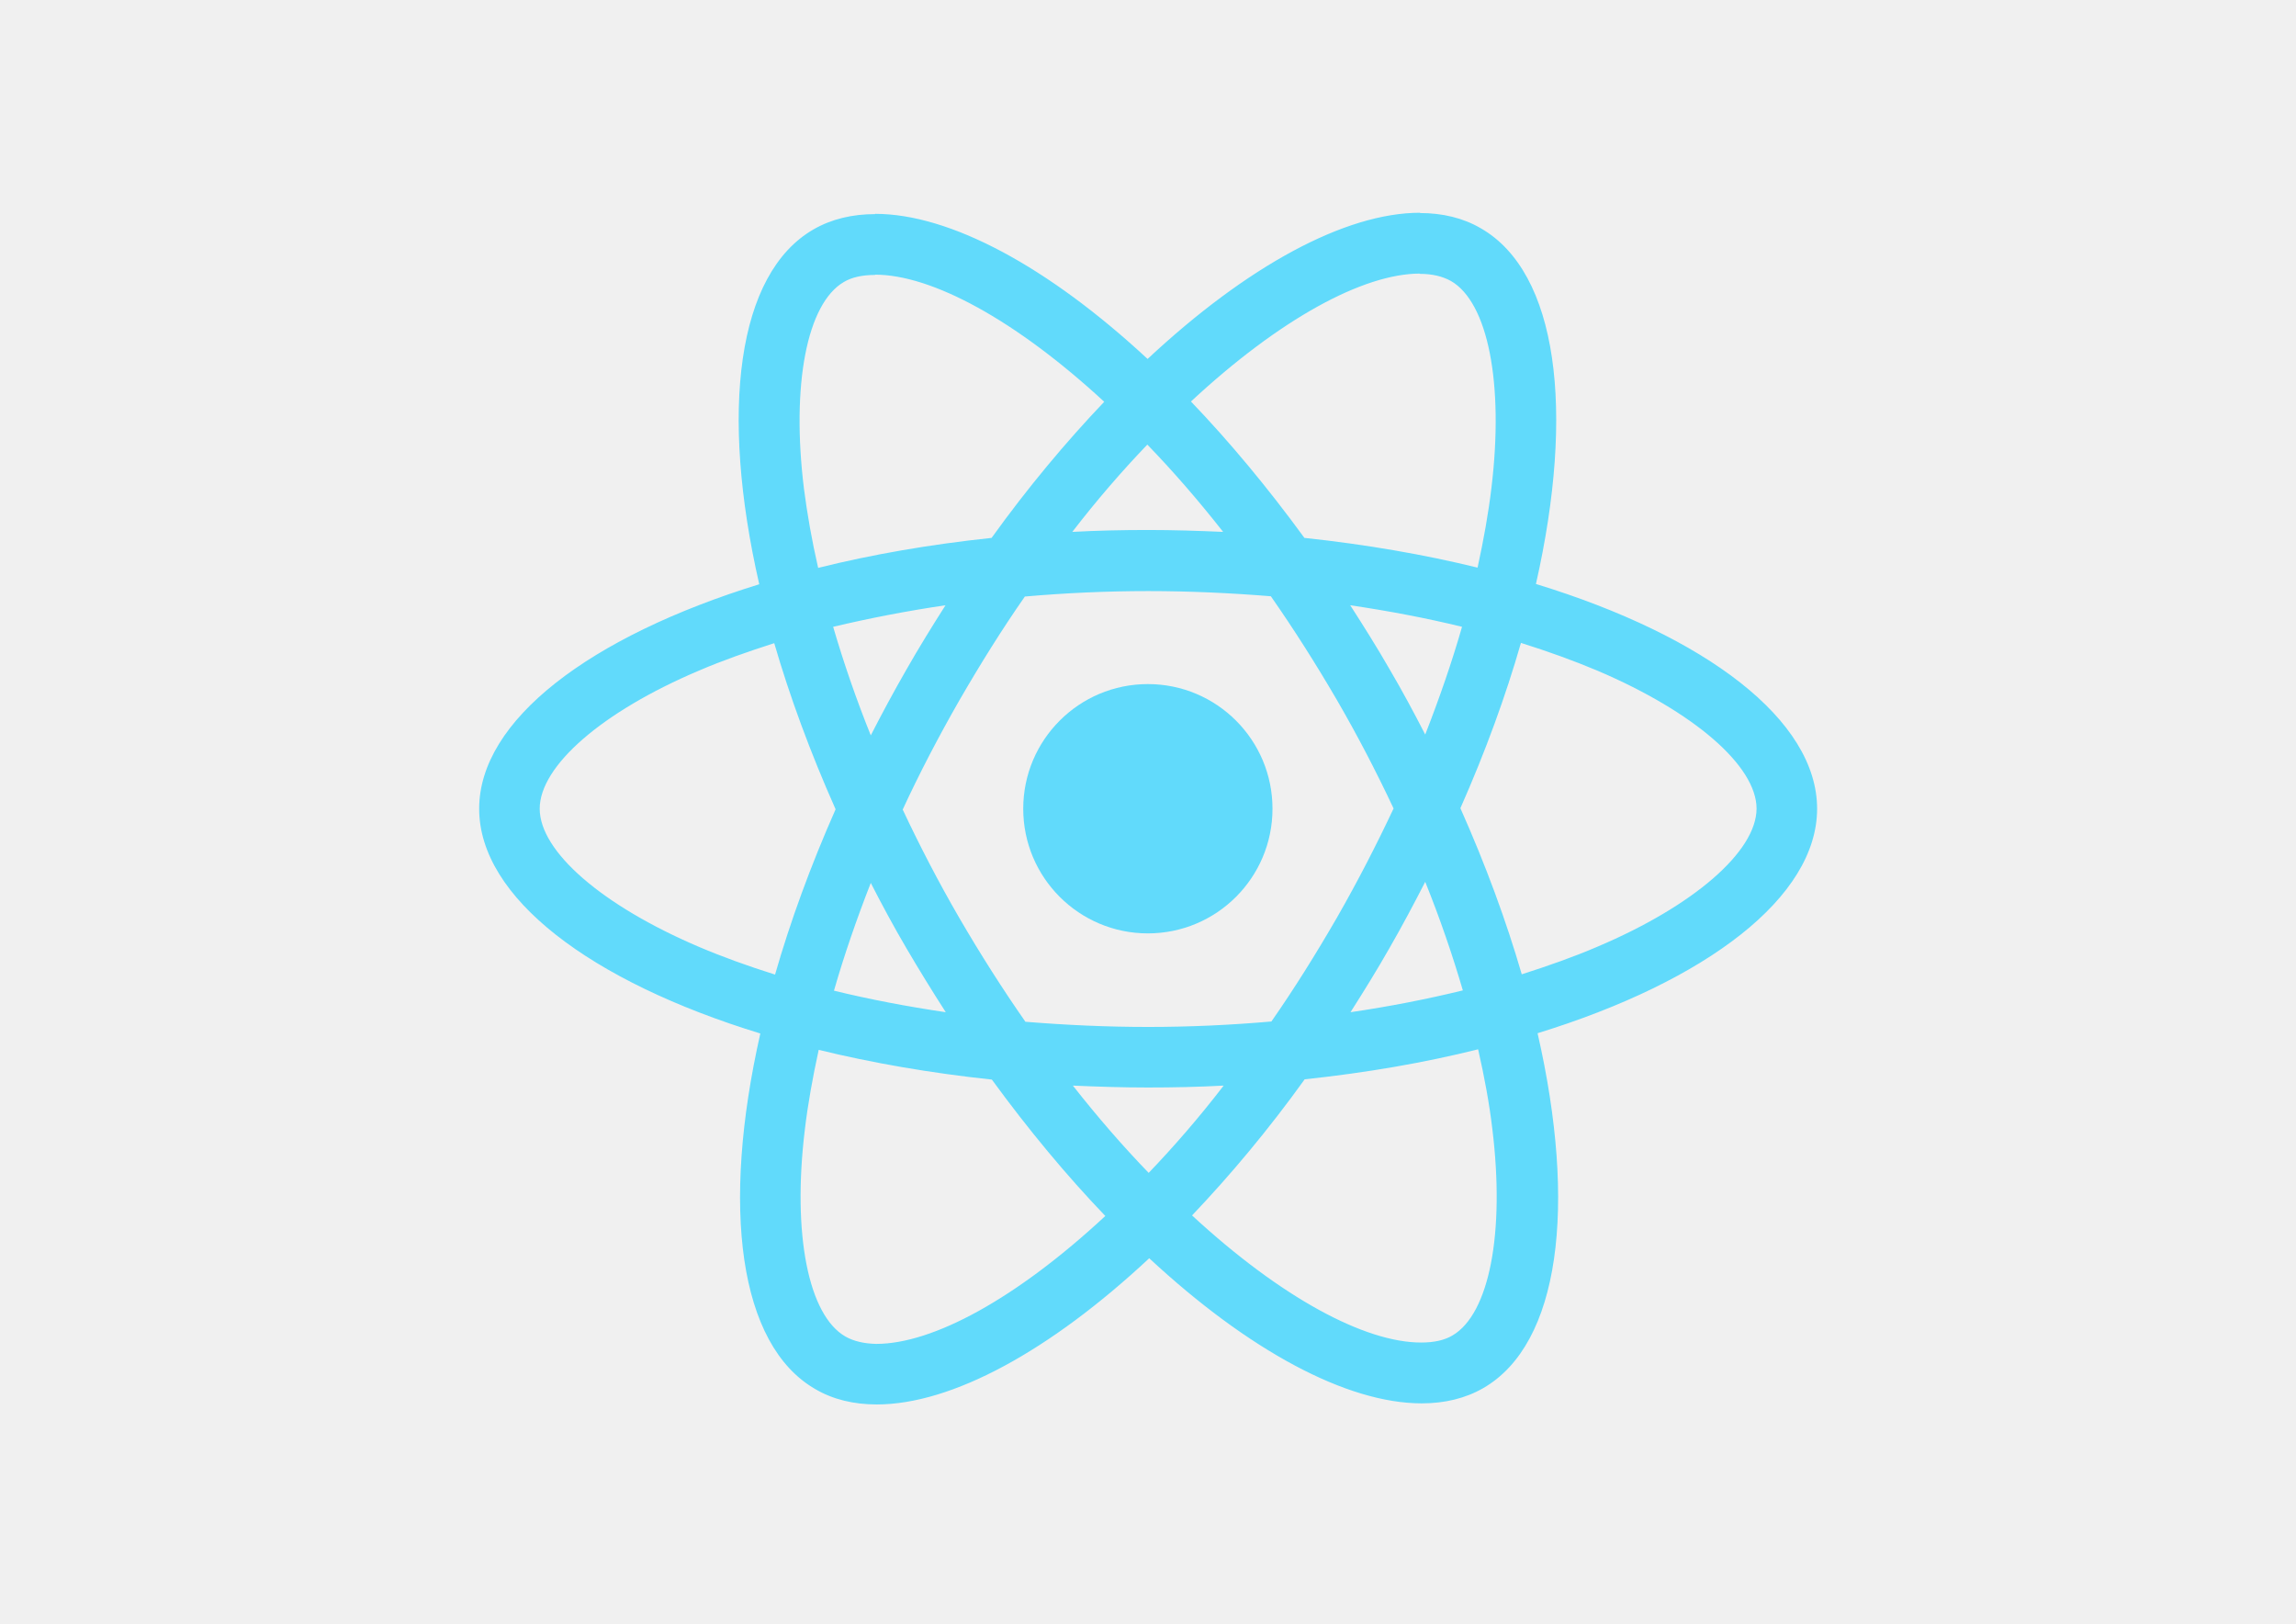
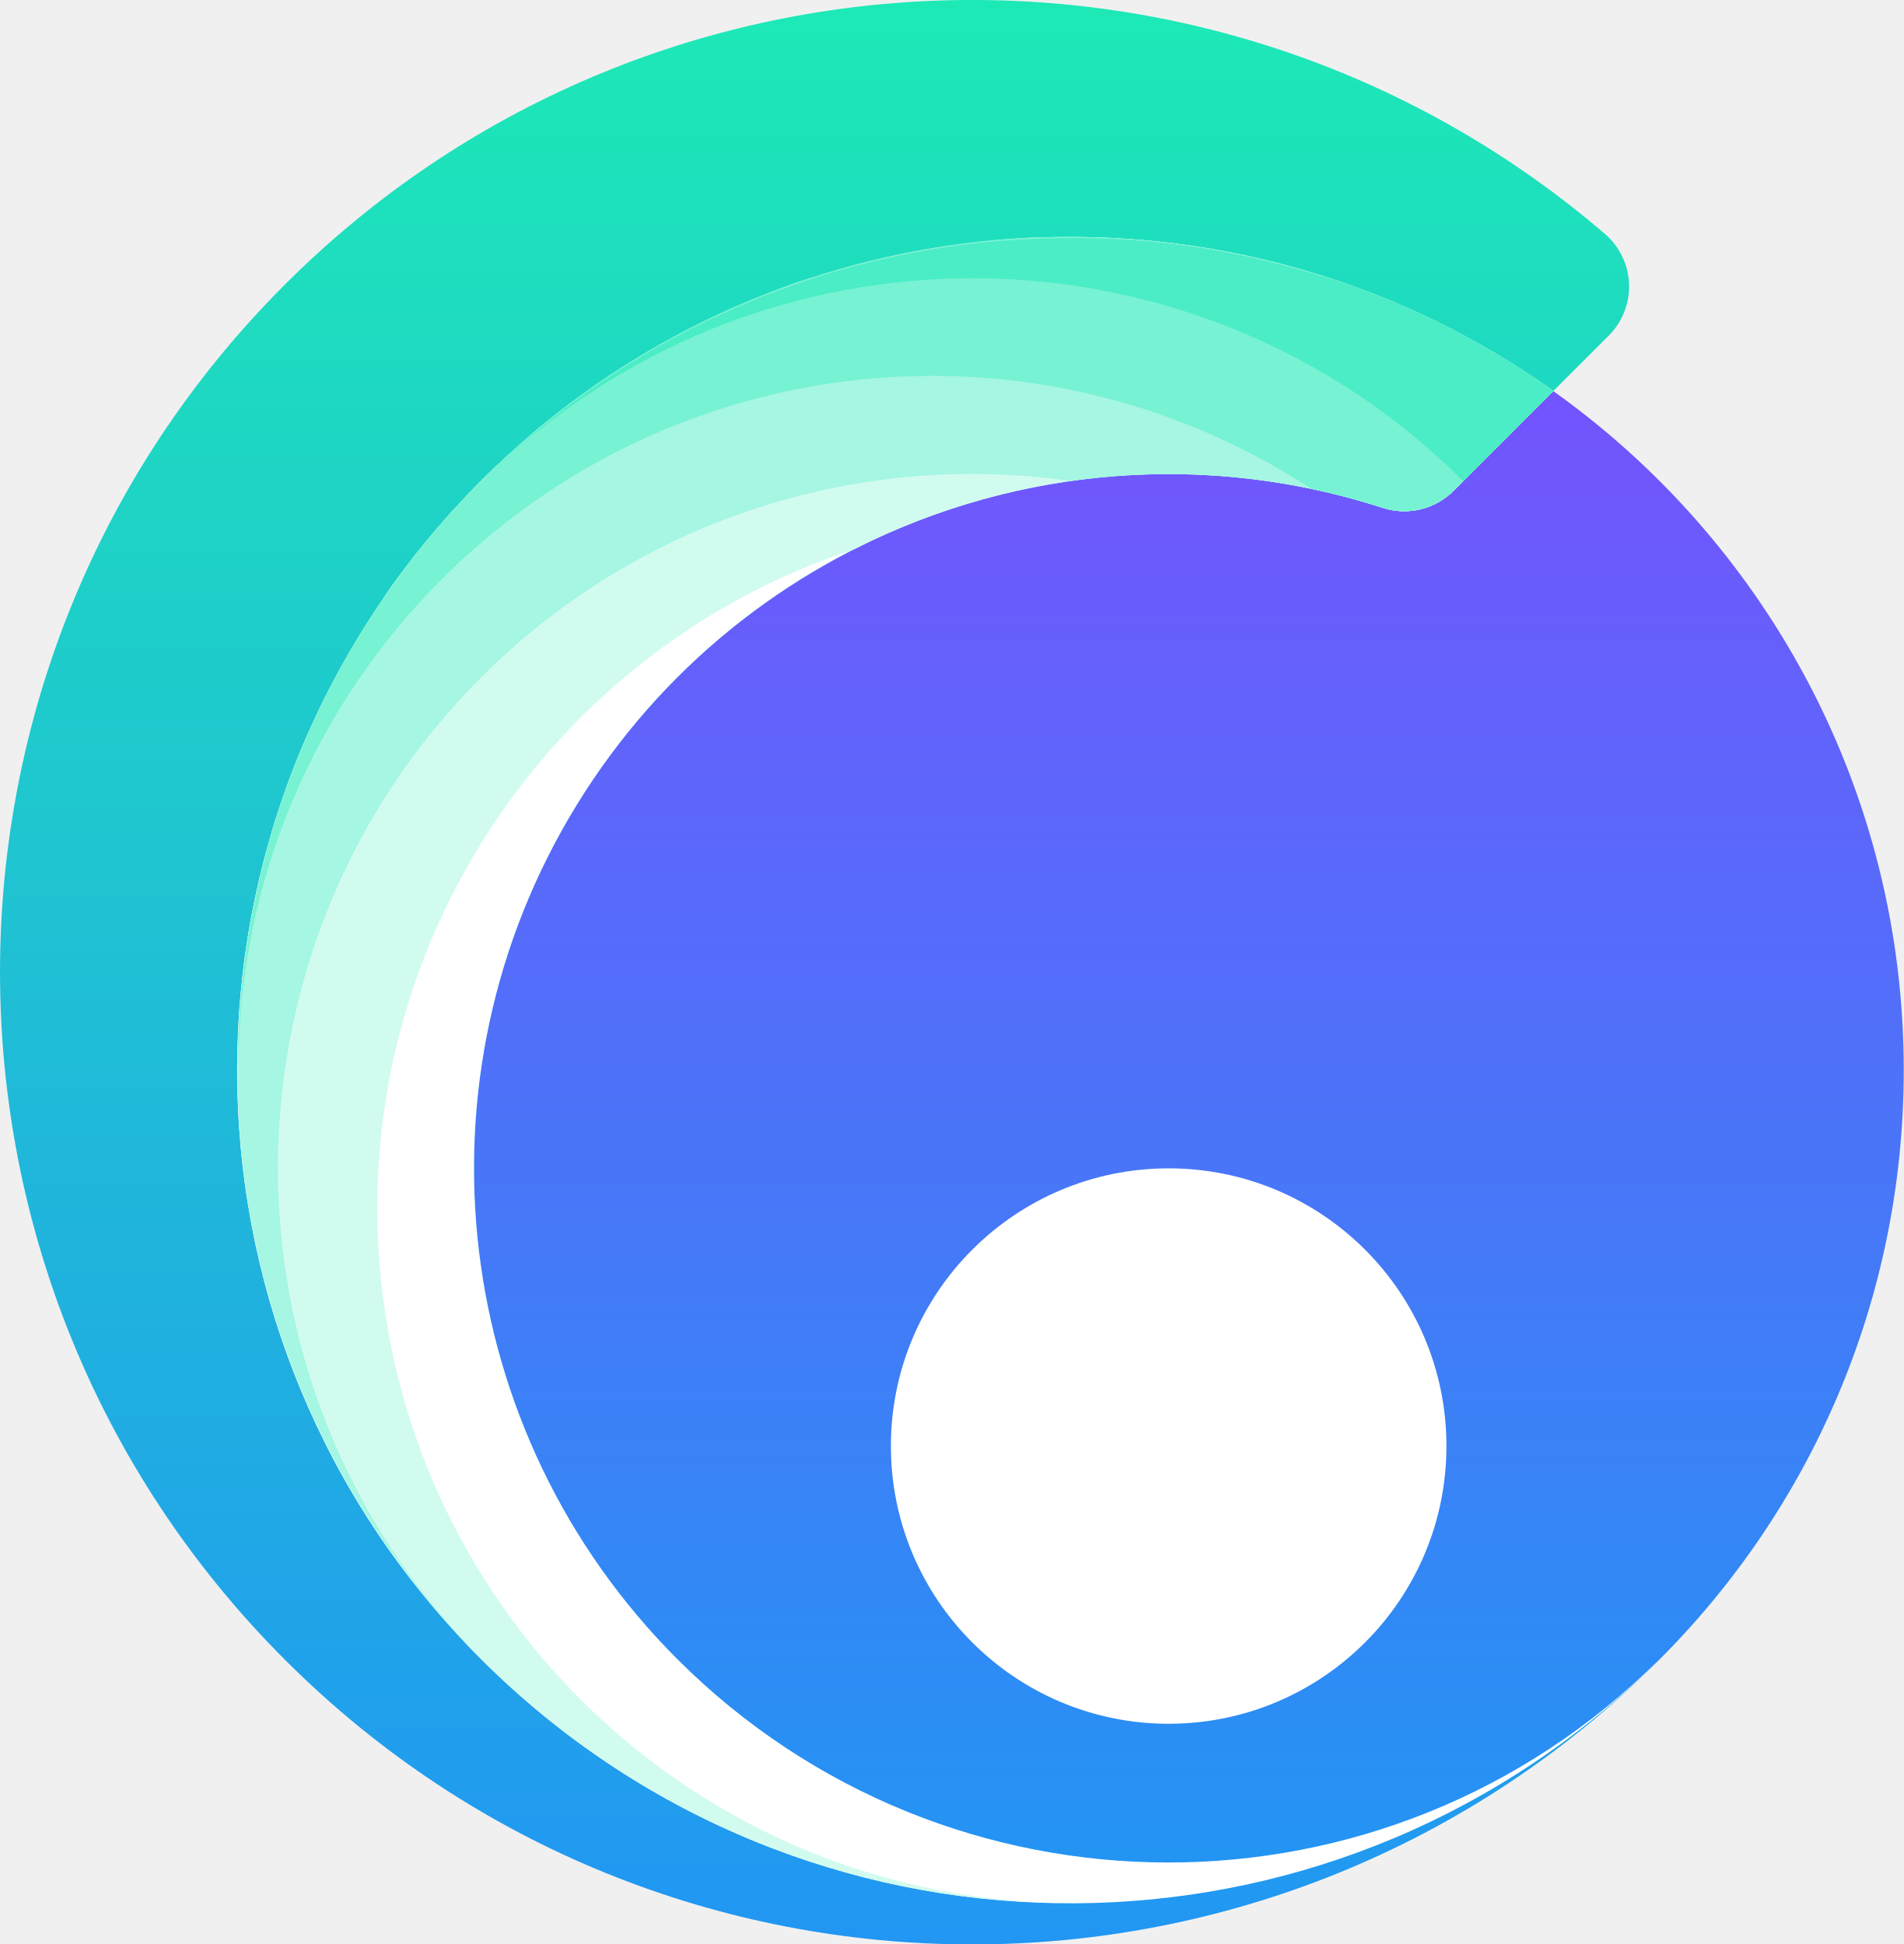
- <svg xmlns="http://www.w3.org/2000/svg" viewBox="0 0 841.9 595.3">
-   <g fill="#61DAFB">
-     <path d="M666.3 296.5c0-32.5-40.7-63.3-103.1-82.4 14.4-63.6 8-114.2-20.2-130.4-6.5-3.8-14.1-5.6-22.4-5.6v22.3c4.6 0 8.3.9 11.4 2.6 13.6 7.8 19.5 37.5 14.9 75.7-1.1 9.4-2.9 19.3-5.1 29.4-19.6-4.8-41-8.5-63.5-10.9-13.5-18.5-27.5-35.3-41.6-50 32.6-30.3 63.2-46.9 84-46.9V78c-27.5 0-63.5 19.6-99.9 53.6-36.4-33.8-72.4-53.2-99.9-53.2v22.3c20.7 0 51.4 16.5 84 46.6-14 14.7-28 31.4-41.3 49.9-22.6 2.4-44 6.1-63.6 11-2.3-10-4-19.7-5.2-29-4.7-38.2 1.1-67.9 14.6-75.8 3-1.8 6.9-2.6 11.5-2.6V78.5c-8.4 0-16 1.8-22.6 5.6-28.1 16.2-34.4 66.7-19.9 130.1-62.2 19.2-102.7 49.9-102.7 82.3 0 32.5 40.7 63.3 103.1 82.4-14.4 63.6-8 114.2 20.2 130.4 6.5 3.8 14.1 5.6 22.5 5.6 27.5 0 63.5-19.6 99.9-53.6 36.4 33.8 72.4 53.2 99.9 53.2 8.4 0 16-1.8 22.6-5.6 28.1-16.2 34.4-66.7 19.9-130.1 62-19.1 102.5-49.9 102.5-82.3zm-130.2-66.7c-3.7 12.9-8.3 26.2-13.5 39.5-4.1-8-8.4-16-13.1-24-4.6-8-9.5-15.8-14.4-23.4 14.2 2.1 27.9 4.7 41 7.9zm-45.8 106.5c-7.8 13.5-15.8 26.3-24.1 38.2-14.9 1.3-30 2-45.2 2-15.1 0-30.2-.7-45-1.9-8.3-11.9-16.4-24.6-24.2-38-7.6-13.1-14.5-26.4-20.8-39.8 6.2-13.4 13.2-26.8 20.7-39.9 7.8-13.5 15.8-26.3 24.1-38.2 14.9-1.3 30-2 45.2-2 15.1 0 30.2.7 45 1.9 8.3 11.9 16.4 24.6 24.2 38 7.6 13.1 14.5 26.4 20.8 39.8-6.3 13.4-13.2 26.8-20.7 39.9zm32.3-13c5.4 13.4 10 26.8 13.8 39.8-13.1 3.2-26.9 5.9-41.2 8 4.9-7.7 9.8-15.6 14.4-23.7 4.6-8 8.9-16.1 13-24.1zM421.2 430c-9.3-9.6-18.6-20.3-27.8-32 9 .4 18.2.7 27.5.7 9.4 0 18.7-.2 27.8-.7-9 11.7-18.3 22.4-27.5 32zm-74.4-58.9c-14.2-2.1-27.9-4.7-41-7.9 3.7-12.9 8.3-26.2 13.5-39.5 4.1 8 8.4 16 13.1 24 4.7 8 9.5 15.8 14.4 23.4zM420.7 163c9.3 9.6 18.6 20.3 27.8 32-9-.4-18.2-.7-27.5-.7-9.4 0-18.7.2-27.8.7 9-11.7 18.3-22.4 27.5-32zm-74 58.9c-4.9 7.7-9.8 15.6-14.4 23.7-4.6 8-8.9 16-13 24-5.4-13.4-10-26.8-13.8-39.8 13.1-3.1 26.9-5.8 41.2-7.9zm-90.5 125.2c-35.4-15.1-58.3-34.9-58.3-50.6 0-15.7 22.9-35.6 58.3-50.6 8.6-3.7 18-7 27.7-10.1 5.7 19.6 13.2 40 22.5 60.9-9.2 20.8-16.6 41.1-22.2 60.6-9.9-3.1-19.3-6.5-28-10.2zM310 490c-13.6-7.8-19.5-37.5-14.9-75.7 1.1-9.4 2.9-19.3 5.1-29.4 19.6 4.8 41 8.5 63.5 10.9 13.5 18.5 27.5 35.3 41.6 50-32.6 30.3-63.2 46.9-84 46.9-4.5-.1-8.3-1-11.3-2.7zm237.2-76.2c4.7 38.2-1.1 67.9-14.6 75.8-3 1.8-6.9 2.6-11.5 2.6-20.7 0-51.4-16.5-84-46.6 14-14.7 28-31.4 41.3-49.9 22.6-2.4 44-6.1 63.6-11 2.3 10.1 4.1 19.8 5.2 29.1zm38.5-66.7c-8.6 3.7-18 7-27.7 10.1-5.7-19.6-13.2-40-22.5-60.9 9.2-20.8 16.6-41.1 22.2-60.6 9.9 3.1 19.3 6.5 28.1 10.2 35.4 15.1 58.3 34.9 58.3 50.6-.1 15.7-23 35.6-58.4 50.6zM320.8 78.4z" />
-     <circle cx="420.9" cy="296.5" r="45.7" />
-     <path d="M520.5 78.1z" />
+ <svg xmlns="http://www.w3.org/2000/svg" viewBox="0 0 376.55 384.59">
+   <defs>
+     <style>.cls-1{fill:url(#무제_그라디언트_13);}.cls-2{fill:url(#무제_그라디언트_15);}.cls-3{fill:#fff;}.cls-4{fill:#d2fbf0;}.cls-5{fill:#a5f6e2;}.cls-6{fill:#77f2d3;}.cls-7{fill:#4aedc5;}</style>
+     <linearGradient id="무제_그라디언트_13" x1="211.72" y1="376.54" x2="211.72" y2="46.89" gradientUnits="userSpaceOnUse">
+       <stop offset="0" stop-color="#2196f3" />
+       <stop offset="1" stop-color="#7c4dff" />
+     </linearGradient>
+     <linearGradient id="무제_그라디언트_15" x1="164.07" y1="384.59" x2="164.07" gradientUnits="userSpaceOnUse">
+       <stop offset="0" stop-color="#2196f3" />
+       <stop offset="1" stop-color="#1de9b6" />
+     </linearGradient>
+   </defs>
+   <g id="Layer_2" data-name="Layer 2">
+     <g id="icon">
+       <circle class="cls-1" cx="211.72" cy="211.72" r="164.82" />
+       <path class="cls-2" d="M134,328.27A137.36,137.36,0,0,1,273.68,100.53a13.79,13.79,0,0,0,13.76-3.38l30.88-30.88a13.73,13.73,0,0,0-.56-19.71C242.21-18.62,128-15.37,56.32,56.32c-75.09,75.1-75.09,196.85,0,272s196.7,75.09,271.81.13A137.36,137.36,0,0,1,134,328.27Z" />
+       <path id="_0" data-name="0" class="cls-3" d="M134,328.27A137.36,137.36,0,0,1,273.68,100.53a13.79,13.79,0,0,0,13.76-3.38l19.78-19.79a164.83,164.83,0,1,0,17.88,254c1-1,2-2,3-3A137.36,137.36,0,0,1,134,328.27Z" />
+       <path id="_1" data-name="1" class="cls-4" d="M91,99.56,89.59,101c-.6.67-1.2,1.34-1.79,2L87,104c-.68.8-1.36,1.6-2,2.41-.17.2-.34.39-.5.59-.74.9-1.48,1.82-2.2,2.74L82,110c-.78,1-1.55,2-2.31,3l-.06.07a165.76,165.76,0,0,0-12.8,20l-.07.12c-.59,1.09-1.16,2.18-1.73,3.28l-.21.43q-.77,1.48-1.5,3l-.39.81c-.42.88-.83,1.76-1.23,2.65l-.57,1.26c-.33.74-.65,1.48-1,2.22-.25.59-.5,1.17-.74,1.76l-.72,1.76c-.3.75-.59,1.51-.88,2.26-.17.43-.33.86-.49,1.3-.35.91-.68,1.82-1,2.74l-.3.85c-.37,1.06-.72,2.11-1.07,3.18l-.15.45c-.38,1.18-.74,2.36-1.09,3.55l0,.13A165.29,165.29,0,0,0,48.6,188l0,.09c-.18,1.25-.34,2.5-.49,3.76,0,.13,0,.26-.05.39-.13,1.16-.26,2.32-.37,3.48,0,.26-.05.52-.07.78-.1,1-.19,2.09-.26,3.14,0,.42-.06.85-.08,1.27-.06.89-.12,1.79-.16,2.69,0,.66-.06,1.33-.08,2s-.06,1.34-.07,2c0,1.36-.05,2.71-.05,4.08h0c0,1.35,0,2.7.05,4,0,.74,0,1.48.08,2.22s0,1.18.06,1.76c0,1,.11,2,.18,3l.06.91q.12,1.79.3,3.57c0,.11,0,.22,0,.33a164.68,164.68,0,0,0,7.15,34.72l.09.26c.35,1.1.72,2.19,1.09,3.27l.24.67c.32.94.67,1.87,1,2.8l.42,1.12c.29.77.6,1.53.9,2.3l.64,1.6c.24.58.49,1.17.74,1.75s.59,1.39.9,2.09q.25.6.54,1.2c.38.86.78,1.73,1.18,2.58l.3.63c.49,1,1,2.06,1.5,3.08l0,.05a165.19,165.19,0,0,0,21.11,32l.51.61c.59.69,1.18,1.37,1.78,2.05l1,1.09c.51.58,1,1.14,1.55,1.71s.84.92,1.27,1.37L93,326c.49.51,1,1,1.48,1.51l1.38,1.39,1.46,1.42,1.5,1.44c.43.41.87.81,1.31,1.21l1.74,1.59,1,.88,2.12,1.85.51.42a164.44,164.44,0,0,0,42.06,25.84l.91.39c.65.27,1.3.52,2,.78l1.86.75,1,.37a165,165,0,0,0,40.62,9.72l.31,0c1,.11,2,.2,3,.28l1.14.11,2.4.17,1.74.11,2,.09,2.16.09,1.27,0A137.37,137.37,0,0,1,169,108.63a137.72,137.72,0,0,1,104.7-8.1,13.79,13.79,0,0,0,13.76-3.38l19.78-19.78q-2.7-1.92-5.47-3.73l-.13-.09c-.89-.58-1.78-1.14-2.68-1.71l-.38-.24c-.82-.51-1.65-1-2.48-1.5l-.64-.39c-.74-.44-1.49-.86-2.24-1.29l-1-.55c-.64-.36-1.29-.71-1.94-1.06-.44-.24-.88-.49-1.33-.72l-1.59-.83-1.74-.89-1.19-.59-2.2-1.07-.75-.35q-1.35-.63-2.7-1.23l-.26-.12a165,165,0,0,0-65.28-14.1h-3.2l-1.25,0L206.2,47l-1,0c-1,0-1.92.08-2.88.14h-.17A165.52,165.52,0,0,0,160.43,55l-.09,0-3.08,1-.62.22c-.89.32-1.78.64-2.67,1l-1.09.41-2.26.88-1.72.7-1.65.68c-1.09.47-2.17.94-3.25,1.43l-.12.05a164.59,164.59,0,0,0-40,25.6l0,0c-.93.8-1.84,1.62-2.74,2.44l-.24.21c-.84.76-1.67,1.54-2.5,2.32l-.4.37c-.94.9-1.88,1.82-2.8,2.74s-1.91,1.94-2.85,2.92C91.86,98.57,91.41,99.07,91,99.56Z" />
+       <path id="_2" data-name="2" class="cls-5" d="M95.17,134A137.13,137.13,0,0,1,211.74,95.17a137.8,137.8,0,0,1,61.94,5.36,13.79,13.79,0,0,0,13.76-3.38l19.78-19.79h0c-1-.71-2-1.41-3-2.1l0,0a163.8,163.8,0,0,0-28.74-15.57l-.05,0c-1.09-.46-2.19-.9-3.29-1.33l-.07,0a163.78,163.78,0,0,0-27.19-8l-.29-.06c-1-.22-2.1-.42-3.15-.61l-.45-.08-3.1-.53-.48-.07c-1-.16-2.09-.32-3.13-.46l-.34,0A165.94,165.94,0,0,0,216.51,47h-.08l-3-.06h-3.49l-.95,0-2.65.06-1.06,0c-.86,0-1.73.07-2.59.12l-1.09.06c-.86.06-1.73.11-2.59.18l-1,.09-2.67.24-.76.08q-4.74.5-9.45,1.26l-.51.08c-.81.13-1.63.28-2.44.43l-1.27.23-2.23.44-1.46.3L175,51l-1.55.36-2.06.5-1.61.41-2,.54-1.65.47-2,.57-1.68.52-1.92.6-1.77.6L157,56.2c-1.14.4-2.28.82-3.41,1.24l-1.59.62-2,.77-1.65.68-1.88.79-1.65.73-1.86.84-1.63.76-1.86.89-1.6.79c-.63.31-1.25.63-1.87,1l-1.56.81-1.91,1-1.47.81c-.69.38-1.36.78-2,1.17l-1.32.76-2.52,1.54-.79.48c-1.1.68-2.18,1.38-3.26,2.09l-1,.7c-.74.5-1.47,1-2.2,1.5-.43.29-.84.59-1.26.89-.65.46-1.31.92-2,1.4l-1.32,1-1.85,1.4-1.33,1-1.81,1.44-1.31,1.06-1.8,1.51c-.42.36-.84.71-1.26,1.08l-1.83,1.61c-.39.35-.79.69-1.17,1-.67.6-1.33,1.22-2,1.84l-1,.9c-1,.93-1.94,1.87-2.9,2.83l-.08.08c-1,1-1.92,2-2.86,2.94-.34.35-.66.71-1,1.06-.63.67-1.26,1.34-1.88,2-.38.42-.74.85-1.12,1.27-.55.62-1.1,1.23-1.64,1.86l-1.16,1.38-1.51,1.8c-.39.48-.77,1-1.16,1.46s-1,1.18-1.41,1.78-.76,1-1.14,1.5-.9,1.18-1.34,1.78-.75,1-1.12,1.55-.86,1.18-1.27,1.78L75.41,119c-.4.6-.81,1.19-1.21,1.78s-.7,1.09-1,1.63-.78,1.19-1.15,1.79-.68,1.11-1,1.66-.74,1.2-1.09,1.8-.66,1.12-1,1.69-.7,1.2-1,1.81-.63,1.14-.94,1.71l-1,1.83-.9,1.74c-.31.61-.63,1.22-.93,1.83l-.86,1.77c-.29.61-.59,1.22-.88,1.84s-.54,1.19-.81,1.78-.57,1.24-.84,1.86-.51,1.2-.77,1.81-.53,1.24-.78,1.86-.49,1.22-.73,1.83-.49,1.24-.73,1.87-.46,1.23-.69,1.85-.46,1.25-.68,1.87l-.65,1.88-.63,1.87-.6,1.9c-.19.62-.39,1.25-.58,1.88s-.37,1.27-.56,1.91-.36,1.26-.53,1.89-.34,1.28-.51,1.92-.33,1.26-.49,1.89-.31,1.3-.47,1.94-.29,1.26-.43,1.9-.29,1.3-.43,1.95l-.39,1.9c-.13.65-.25,1.31-.37,2s-.24,1.26-.35,1.89l-.33,2c-.1.63-.2,1.26-.29,1.89s-.2,1.33-.29,2-.17,1.26-.25,1.89l-.24,2c-.07.63-.14,1.26-.2,1.88s-.13,1.35-.19,2-.11,1.25-.16,1.88-.1,1.36-.14,2l-.12,1.87-.09,2c0,.62,0,1.24-.07,1.86s0,1.37,0,2.06,0,1.24,0,1.86,0,1.38,0,2.07,0,1.23,0,1.84,0,1.39,0,2.08,0,1.23.06,1.84.06,1.39.1,2.08.07,1.22.11,1.83.09,1.39.14,2.09.1,1.21.16,1.81.12,1.4.19,2.1.13,1.2.2,1.8.16,1.41.24,2.11l.24,1.78c.09.7.19,1.41.3,2.11s.18,1.18.27,1.77.23,1.41.35,2.11.21,1.17.32,1.75.26,1.42.4,2.12l.36,1.73.45,2.13c.13.57.27,1.14.4,1.7.17.72.33,1.43.51,2.14.14.56.29,1.12.43,1.68s.37,1.43.57,2.14c.15.55.31,1.1.47,1.65.2.72.4,1.44.62,2.15.16.54.33,1.08.5,1.63.22.71.45,1.43.68,2.15l.54,1.59c.24.72.48,1.44.74,2.16.18.52.38,1,.57,1.57.26.72.52,1.44.8,2.16.19.51.39,1,.59,1.53.29.72.57,1.45.87,2.17.2.5.41,1,.62,1.49.31.73.61,1.46.93,2.18.21.49.44,1,.65,1.45.33.74.66,1.47,1,2.19l.67,1.41c.35.73.7,1.47,1.07,2.2.22.45.46.9.68,1.35.38.74.76,1.49,1.15,2.23l.7,1.28c.4.75.81,1.5,1.22,2.25l.7,1.22c.44.76.87,1.52,1.32,2.28l.69,1.13c.47.78.94,1.56,1.42,2.33.21.34.43.67.65,1,.51.81,1,1.62,1.56,2.42.18.28.37.55.56.83.57.85,1.14,1.7,1.73,2.54l.41.57q1,1.4,2,2.76a.76.76,0,0,0,.08.11A165.33,165.33,0,0,0,92.09,325.1c1,1,2,2,3,3A137.35,137.35,0,0,1,95.17,134Z" />
+       <path id="_3" data-name="3" class="cls-6" d="M184.25,74.36a136.74,136.74,0,0,1,75.13,22.36,137.63,137.63,0,0,1,14.3,3.81,13.79,13.79,0,0,0,13.76-3.38l19.78-19.78-.06-.05-.39-.27c-.93-.66-1.86-1.31-2.8-1.94l-.69-.46L300.74,73l-.91-.58c-.77-.49-1.55-1-2.33-1.45l-1.14-.68q-1-.64-2.13-1.26l-1.35-.77L291,67.17l-1.6-.87-1.65-.87-1.89-1-1.31-.66c-.75-.36-1.49-.73-2.24-1.08l-.84-.39a164.83,164.83,0,0,0-67.8-15.42l-1,0H210l-1.17,0-2.65.06-1,0c-1,0-1.93.08-2.89.14l-.32,0a165,165,0,0,0-44.88,9l-.23.08-2.73,1-1,.36-2.21.86-1.53.61-1.73.71-2.08.9-1.21.53-2.73,1.25-.58.27a164.87,164.87,0,0,0-32.83,20.64l-.14.11c-.92.74-1.82,1.49-2.72,2.24l-.53.46-2.26,2-.85.76-1.91,1.73-1.07,1c-.56.52-1.11,1-1.65,1.57L96,94.37c-.49.48-1,1-1.46,1.46s-1,1-1.47,1.51-1,1-1.42,1.48l-1.25,1.35c-.52.57-1,1.14-1.57,1.72-.3.33-.59.67-.88,1-.63.71-1.25,1.42-1.86,2.14l-.3.35a165.43,165.43,0,0,0-21.31,32.2h0c-.54,1.07-1.06,2.14-1.57,3.21l-.24.5c-.44.93-.86,1.85-1.28,2.78l-.45,1c-.34.77-.68,1.55-1,2.34l-.63,1.51c-.26.62-.51,1.25-.76,1.89s-.53,1.33-.79,2l-.54,1.45c-.31.83-.61,1.66-.91,2.49l-.35,1c-.34,1-.67,1.95-1,2.93-.06.21-.13.42-.2.64-.35,1.1-.7,2.2-1,3.31,0,.1-.07.21-.1.31-.35,1.21-.7,2.42-1,3.63l0,.06q-2.07,7.67-3.38,15.47v0c-.21,1.26-.41,2.53-.59,3.8,0,.1,0,.2,0,.31-.16,1.17-.32,2.35-.46,3.53,0,.23-.05.46-.08.68-.12,1.06-.24,2.12-.34,3.18,0,.39-.07.78-.11,1.17-.08.91-.16,1.81-.22,2.72-.05.59-.08,1.19-.12,1.79s-.09,1.42-.13,2.14-.07,1.72-.1,2.58c0,.48,0,1,0,1.45,0,.27,0,.55,0,.82,0,1,0,2.09,0,3.14v0A137.35,137.35,0,0,1,184.25,74.36Z" />
+       <path id="_4" data-name="4" class="cls-7" d="M289.42,95.17l17.8-17.81a163.56,163.56,0,0,0-41.84-21.51l-.11,0c-1.09-.38-2.19-.74-3.29-1.09l-.15,0c-1.1-.35-2.2-.69-3.31-1l-.08,0a165.71,165.71,0,0,0-24.25-5.2h-.08l-3.17-.4-.5-.06c-1-.11-2-.21-3-.3l-.71-.07q-1.43-.14-2.85-.24l-.81-.05c-.93-.07-1.86-.12-2.8-.17l-.84,0c-.93-.05-1.86-.09-2.8-.11l-.79,0c-1,0-1.91-.05-2.87-.05h-.61q-6.69,0-13.36.48l-.36,0-2.61.24-1.1.1-2.35.26-1.36.16-2.22.29-1.48.21-2.13.33-1.57.26-2.06.37-1.63.31-2,.39-1.69.37-1.94.43-1.76.42-1.85.45c-.64.16-1.28.34-1.92.51s-1.12.29-1.68.45c-.92.25-1.83.52-2.74.79l-1.76.54-2.61.82-1.4.48-2.18.74-1.47.54-2.09.77-1.49.58-2.05.82-1.47.61c-.69.28-1.37.57-2.06.87l-1.44.63-2.07.94-1.39.65-2.12,1-1.3.64-2.24,1.15-1.16.61c-.83.44-1.67.9-2.5,1.36l-.86.48c-2.26,1.27-4.51,2.6-6.72,4l-.41.26c-1,.61-1.91,1.22-2.85,1.85l-.87.58c-.79.53-1.58,1.06-2.36,1.61l-1,.72c-.73.51-1.45,1-2.17,1.55l-1.08.81-2.07,1.56-1.1.86c-.68.53-1.35,1.06-2,1.61l-1.08.87c-.68.56-1.35,1.13-2,1.7l-1,.87-2.07,1.82-.92.82c-.74.68-1.48,1.36-2.22,2.06l-.71.66c-1,.93-1.94,1.87-2.9,2.82A137.36,137.36,0,0,1,289.42,95.17Z" />
+       <circle class="cls-3" cx="231.15" cy="286.08" r="54.94" />
+     </g>
  </g>
</svg>
